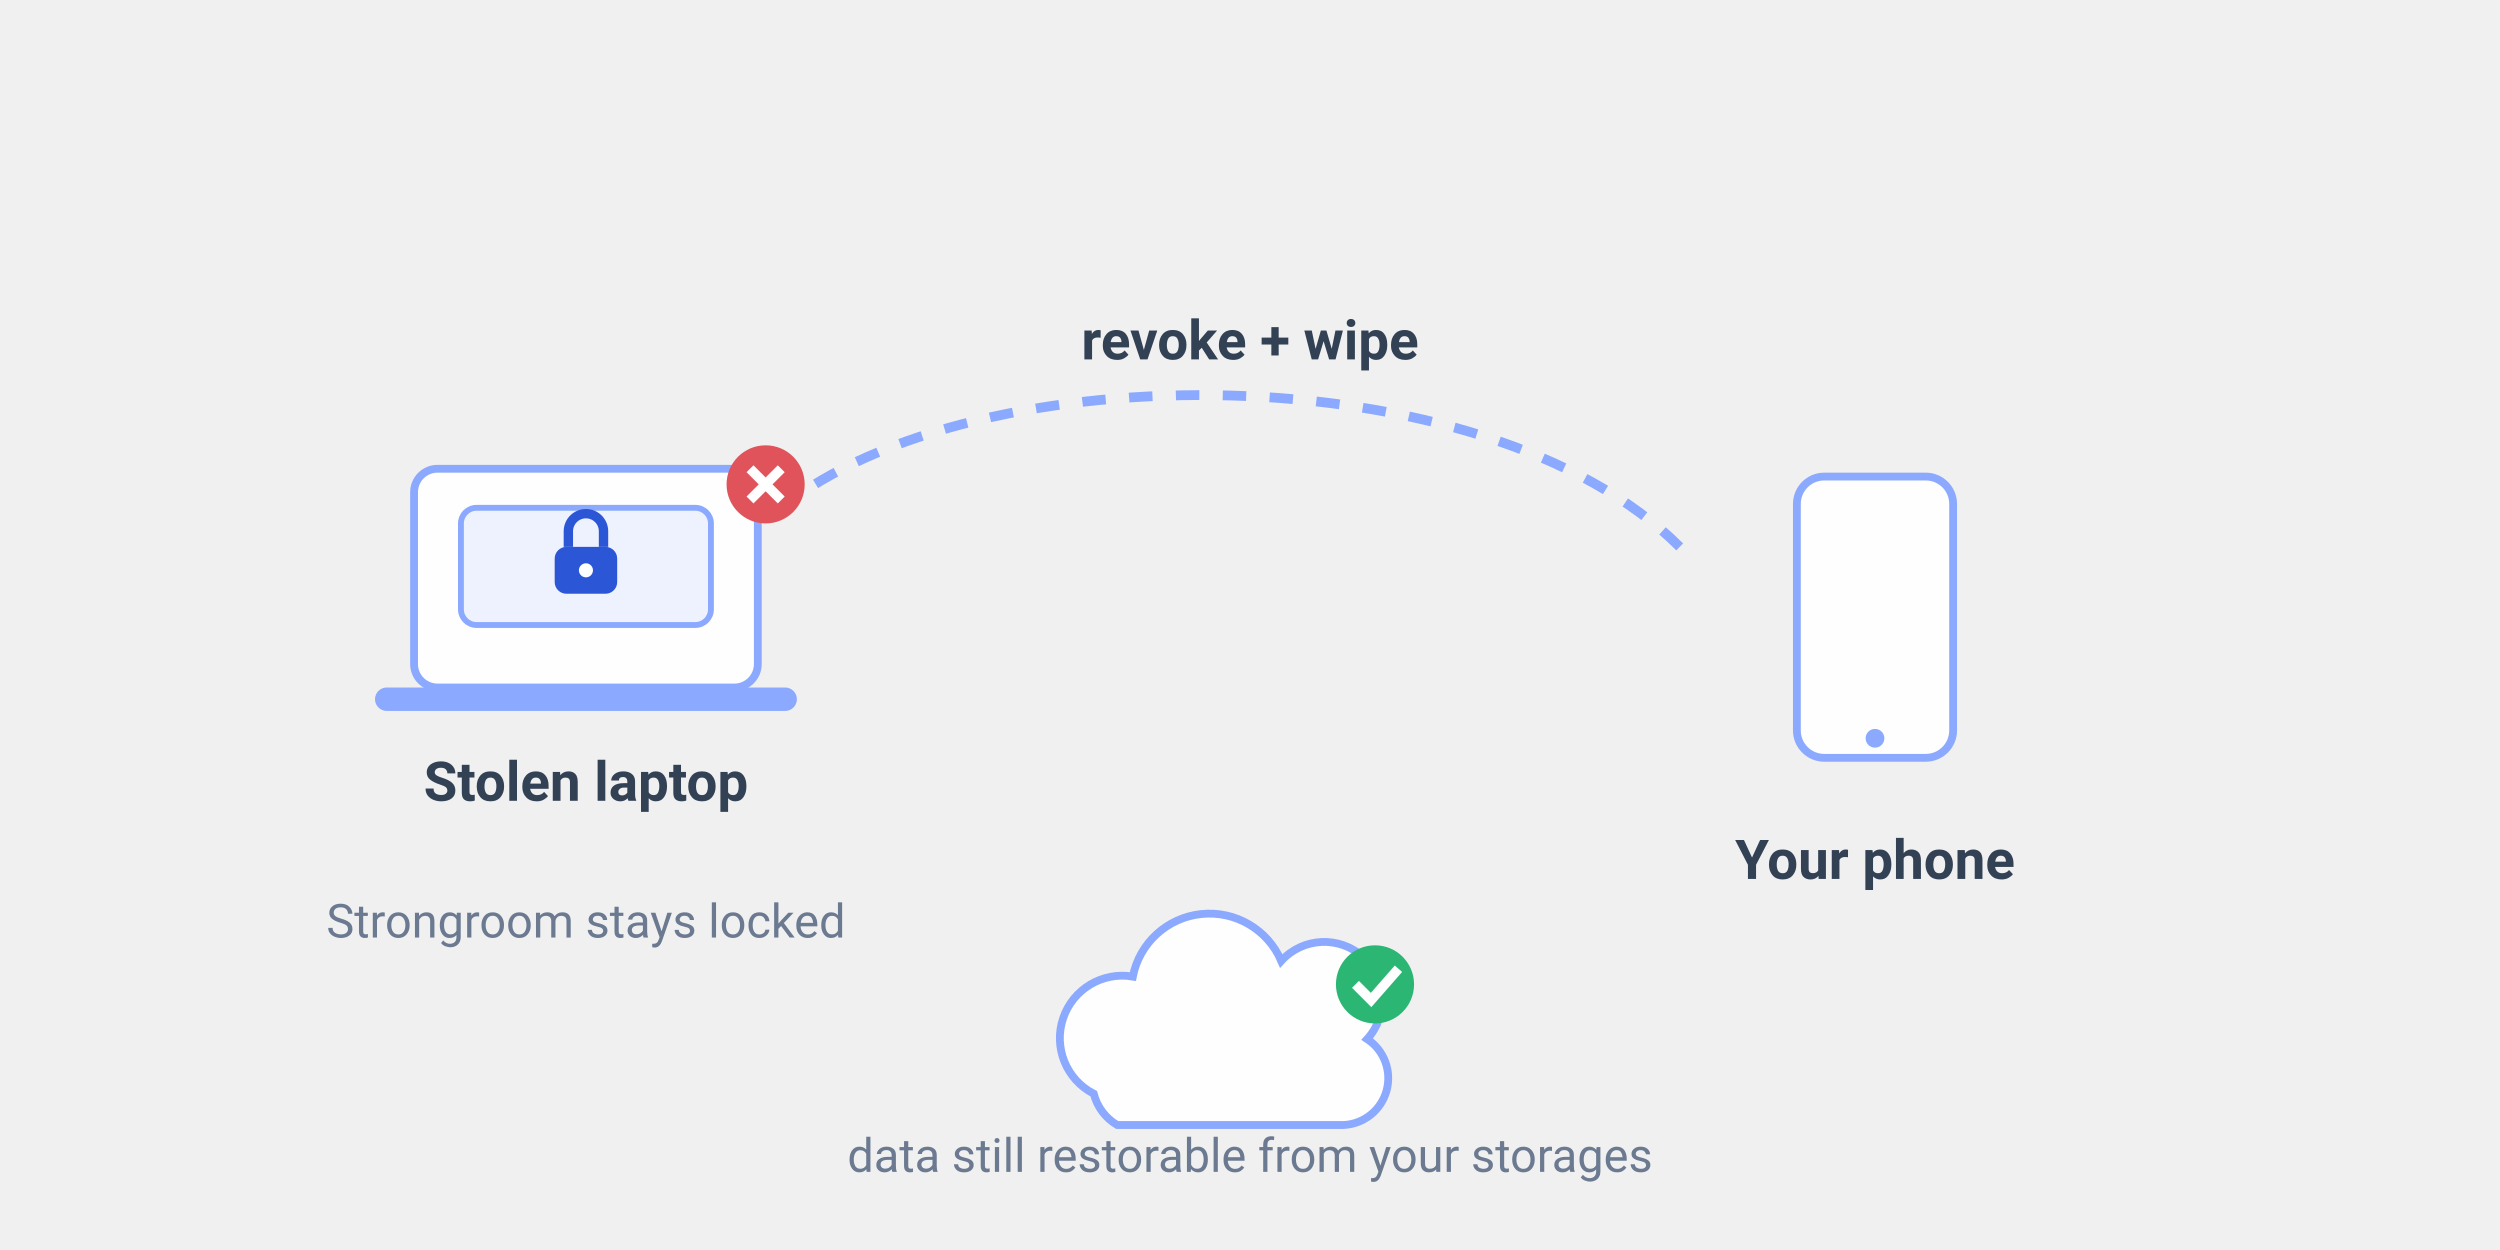
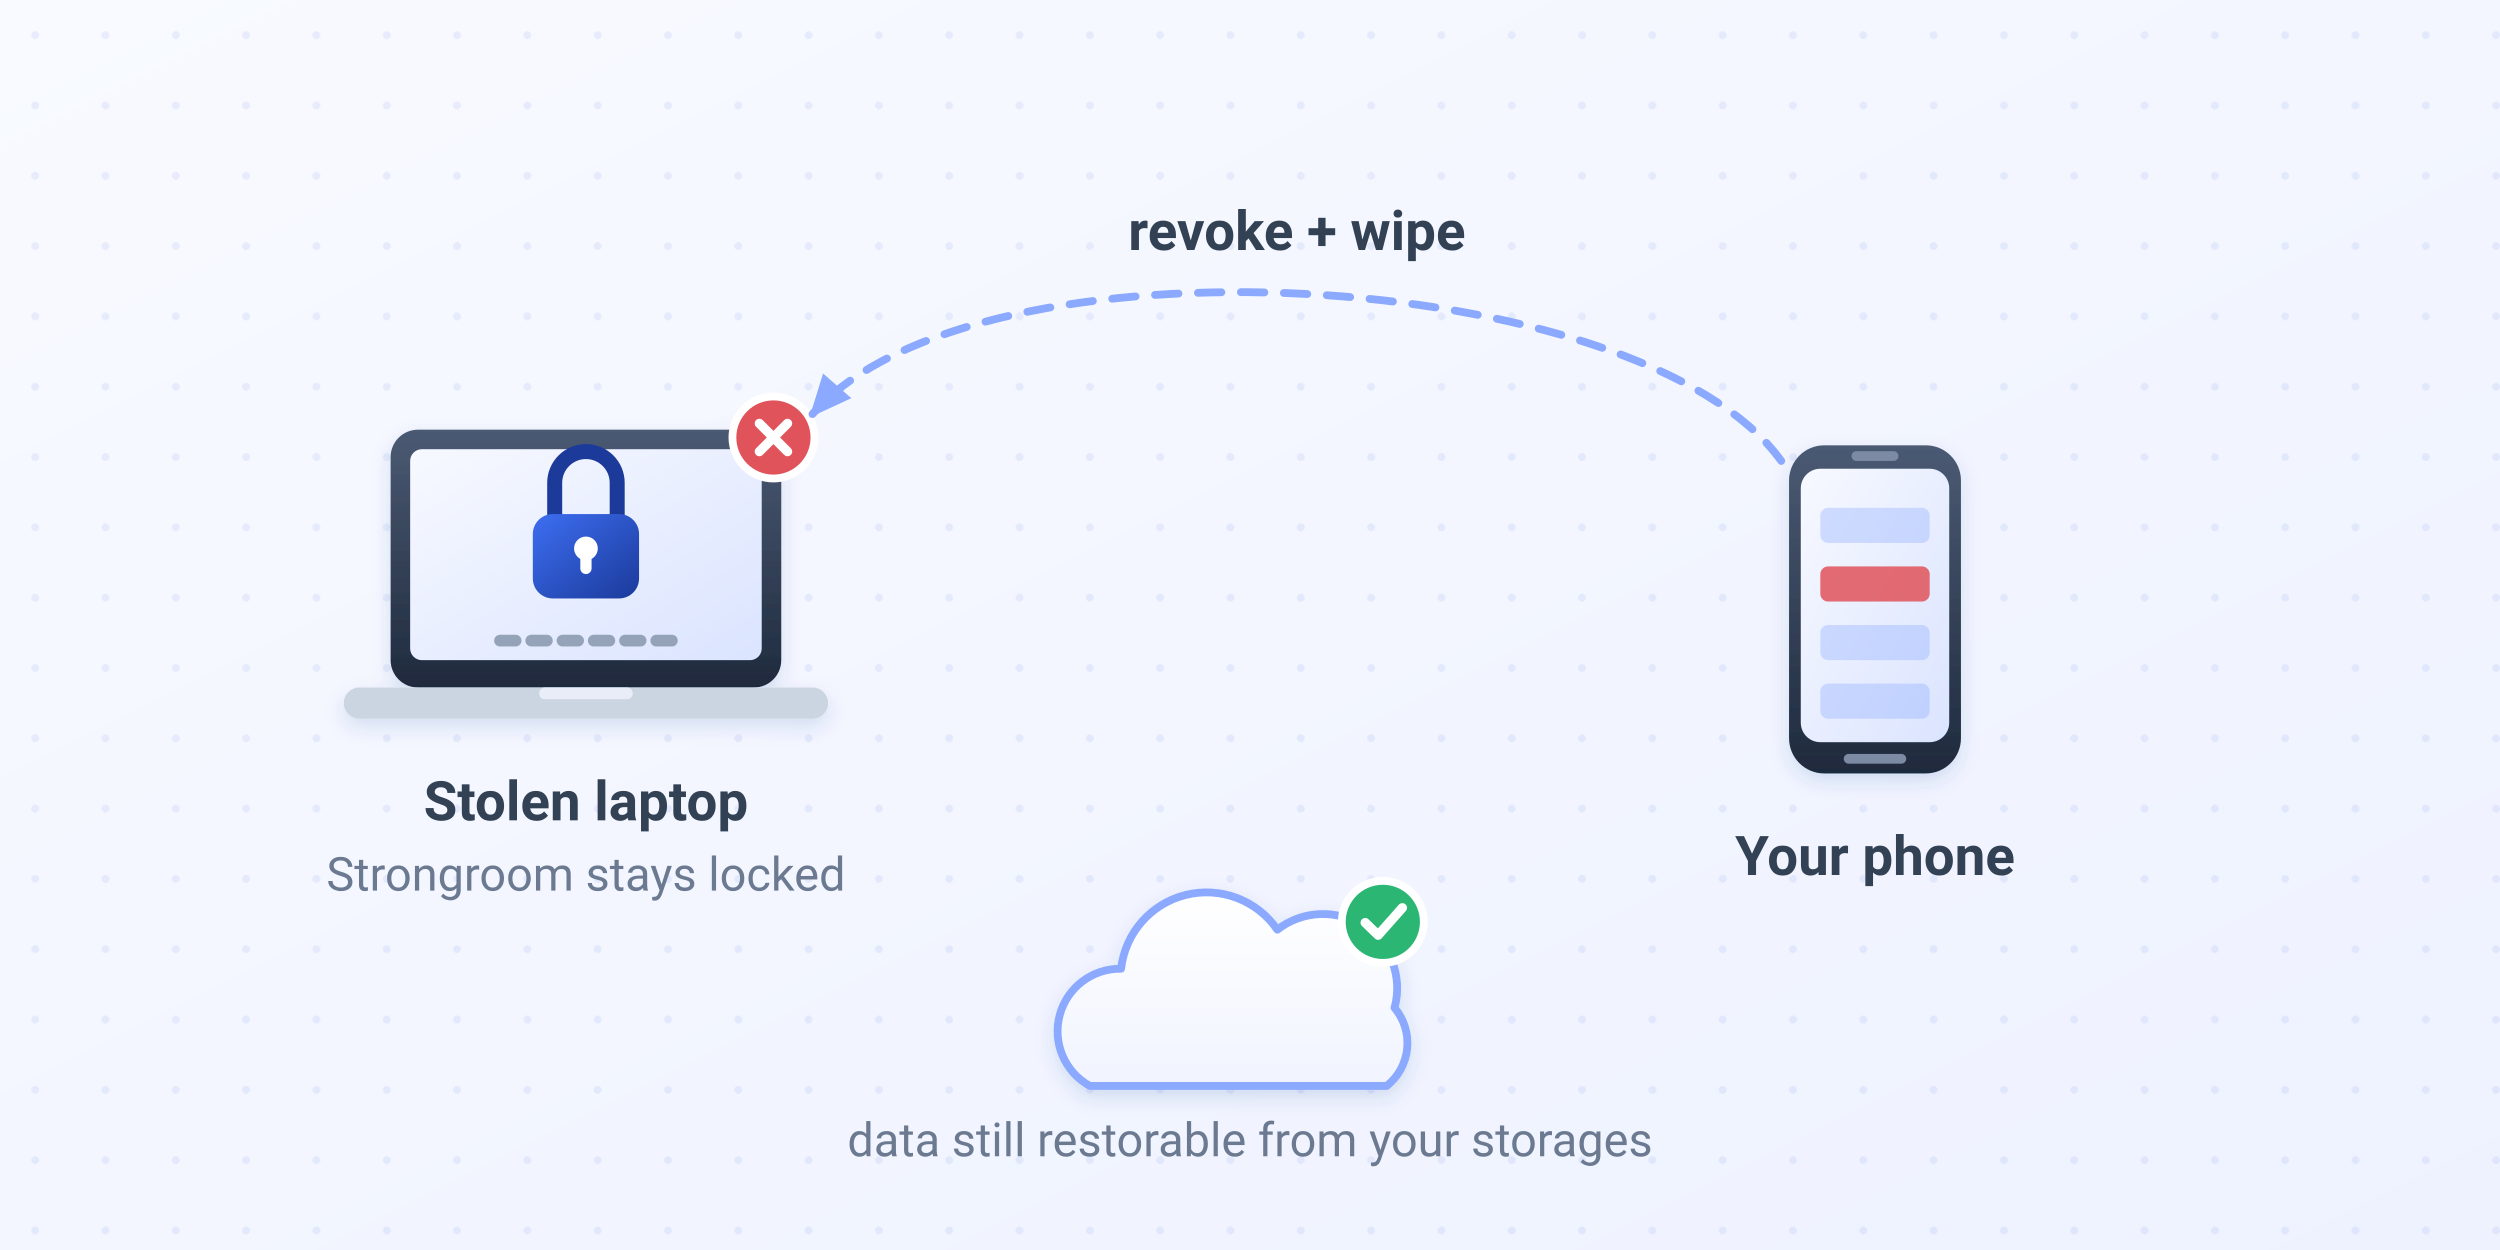
<svg xmlns="http://www.w3.org/2000/svg" viewBox="0 0 640 320" width="640" height="320" role="img" aria-label="A stolen laptop: Strongroom stays locked, the device is revoked and wiped from another device">
  <defs>
+     <linearGradient id="bg" x1="0" y1="0" x2="1" y2="1">
+       <stop offset="0" stop-color="#f8faff" />
+       <stop offset="1" stop-color="#eef2ff" />
+     </linearGradient>
+     <pattern id="dots" width="18" height="18" patternUnits="userSpaceOnUse">
+       <circle cx="9" cy="9" r="1" fill="#2b57d6" fill-opacity=".08" />
+     </pattern>
+     <linearGradient id="pg" x1="0" y1="0" x2="1" y2="1">
+       <stop offset="0" stop-color="#3d6ef2" />
+       <stop offset="1" stop-color="#1b3a9a" />
+     </linearGradient>
+     <linearGradient id="wg" x1="0" y1="0" x2="0" y2="1">
+       <stop offset="0" stop-color="#ffffff" />
+       <stop offset="1" stop-color="#f1f4ff" />
+     </linearGradient>
+     <linearGradient id="sg" x1="0" y1="0" x2="1" y2="1">
+       <stop offset="0" stop-color="#f7f9ff" />
+       <stop offset="1" stop-color="#dbe4ff" />
+     </linearGradient>
+     <linearGradient id="dg" x1="0" y1="0" x2="0" y2="1">
+       <stop offset="0" stop-color="#4b5a73" />
+       <stop offset="1" stop-color="#1f2a3d" />
+     </linearGradient>
+     <filter id="sh" x="-20%" y="-20%" width="140%" height="160%">
+       <feDropShadow dx="0" dy="2" stdDeviation="2.5" flood-color="#1b3a9a" flood-opacity=".14" />
+     </filter>
+     <marker id="ah" viewBox="0 0 10 10" refX="8" refY="5" markerWidth="6" markerHeight="6" orient="auto-start-reverse">
+       <path d="M0 1 L9 5 L0 9 z" fill="#8aa9ff" />
+     </marker>
+     <marker id="ahp" viewBox="0 0 10 10" refX="8" refY="5" markerWidth="6" markerHeight="6" orient="auto-start-reverse">
+       <path d="M0 1 L9 5 L0 9 z" fill="#2b57d6" />
+     </marker>
    <g id="lock">
-       <rect x="-8" y="-2" width="16" height="12" rx="3" fill="#2b57d6" />
-       <path d="M-4.5 -2 V-6 a4.5 4.5 0 0 1 9 0 V-2" fill="none" stroke="#2b57d6" stroke-width="2.4" />
-       <circle cx="0" cy="4" r="1.8" fill="#fff" />
+       <path d="M-5 -1 V-6.5 a5 5 0 0 1 10 0 V-1" fill="none" stroke="#1b3a9a" stroke-width="2.4" stroke-linecap="round" />
+       <rect x="-8.5" y="-1.5" width="17" height="13.5" rx="3.2" fill="url(#pg)" />
+       <circle cy="4" r="1.9" fill="#fff" />
+       <rect x="-.9" y="4.5" width="1.8" height="3.6" rx=".9" fill="#fff" />
    </g>
-     <g id="device">
-       <rect x="-44" y="-30" width="88" height="56" rx="6" fill="#fff" fill-opacity="0.95" stroke="#8aa9ff" stroke-width="2" />
-       <rect x="-54" y="26" width="108" height="6" rx="3" fill="#8aa9ff" />
-     </g>
-     <g id="phone">
-       <rect x="-20" y="-38" width="40" height="72" rx="7" fill="#fff" fill-opacity="0.95" stroke="#8aa9ff" stroke-width="2" />
-       <circle cy="29" r="2.4" fill="#8aa9ff" />
-     </g>
-     <g id="disk">
-       <rect x="-40" y="-16" width="80" height="32" rx="5" fill="#eef2ff" stroke="#8aa9ff" stroke-width="2" />
-       <circle cx="28" cy="0" r="3" fill="#2bb673" />
-     </g>
-     <g id="cloud">
-       <path d="M-40 10 a16 16 0 0 1 10 -30 a20 20 0 0 1 38 -4 a14 14 0 0 1 22 20 a12 12 0 0 1 -6 22 h-58 a13 13 0 0 1 -6 -8z" fill="#fff" fill-opacity="0.95" stroke="#8aa9ff" stroke-width="2" />
-     </g>
-     <g id="house">
-       <path d="M-40 0 L0 -34 L40 0 V36 H-40 Z" fill="#fff" fill-opacity="0.95" stroke="#8aa9ff" stroke-width="2" />
-       <rect x="-10" y="12" width="20" height="24" fill="#8aa9ff" />
-     </g>
-     <g id="file">
-       <path d="M-14 -20 h18 l10 10 v30 h-28 z" fill="#fff" stroke="#8aa9ff" stroke-width="2" />
-       <path d="M4 -20 v10 h10" fill="none" stroke="#8aa9ff" stroke-width="2" />
-     </g>
-     <g id="key">
-       <circle r="7" fill="none" stroke="#2b57d6" stroke-width="3" />
-       <path d="M6 2 L24 2 M18 2 v6 M22 2 v4" stroke="#2b57d6" stroke-width="3" fill="none" />
+     <g id="ok">
+       <circle r="11.5" fill="#fff" />
+       <circle r="9.5" fill="#2bb673" />
+       <path d="M-4.5 .2 L-1.2 3.4 L5 -3.6" stroke="#fff" stroke-width="2.4" fill="none" stroke-linecap="round" stroke-linejoin="round" />
    </g>
    <g id="x">
-       <circle r="10" fill="#e0535a" />
-       <path d="M-4 -4 L4 4 M4 -4 L-4 4" stroke="#fff" stroke-width="2.5" />
+       <circle r="11.5" fill="#fff" />
+       <circle r="9.5" fill="#e0535a" />
+       <path d="M-3.6 -3.6 L3.6 3.6 M3.6 -3.6 L-3.6 3.6" stroke="#fff" stroke-width="2.4" stroke-linecap="round" />
    </g>
-     <g id="ok">
-       <circle r="10" fill="#2bb673" />
-       <path d="M-5 0 L-1 4 L6 -4" stroke="#fff" stroke-width="2.5" fill="none" />
+     <g id="laptop" filter="url(#sh)">
+       <rect x="-50" y="-36" width="100" height="66" rx="7" fill="url(#dg)" />
+       <rect x="-45" y="-31" width="90" height="54" rx="3" fill="url(#sg)" />
+       <rect x="-62" y="30" width="124" height="8" rx="4" fill="#cbd5e1" />
+       <rect x="-12" y="30" width="24" height="3" rx="1.5" fill="#e8edf7" />
+     </g>
+     <g id="phone" filter="url(#sh)">
+       <rect x="-22" y="-42" width="44" height="84" rx="9" fill="url(#dg)" />
+       <rect x="-19" y="-36" width="38" height="70" rx="5" fill="url(#sg)" />
+       <rect x="-6" y="-40.5" width="12" height="2.5" rx="1.25" fill="#7c8aa3" />
+       <rect x="-8" y="37" width="16" height="2.5" rx="1.25" fill="#7c8aa3" />
+     </g>
+     <g id="cloud" filter="url(#sh)">
+       <path transform="translate(-3 10)" d="M-38 16 A16 16 0 0 1 -30 -14 A22 22 0 0 1 10 -24 A19 19 0 0 1 40 -4 A14 14 0 0 1 38 16 Z" fill="url(#wg)" stroke="#8aa9ff" stroke-width="2" stroke-linejoin="round" />
    </g>
  </defs>
-   <style>text{font-family:system-ui, -apple-system, 'Segoe UI', Roboto, Helvetica, Arial, sans-serif} .t{font-size:14px;font-weight:600;fill:#334155} .s{font-size:12px;fill:#6b7a90} .d{stroke:#8aa9ff;stroke-width:2.5;stroke-dasharray:6 6;fill:none} .l{stroke:#8aa9ff;stroke-width:2.5;fill:none}</style>
-   <use href="#device" x="150" y="150" />
-   <text x="150" y="205" text-anchor="middle" class="t">Stolen laptop</text>
-   <rect x="118" y="130" width="64" height="30" rx="4" fill="#eef2ff" stroke="#8aa9ff" stroke-width="1.5" />
-   <use href="#lock" x="150" y="142" />
-   <text x="150" y="240" text-anchor="middle" class="s">Strongroom stays locked</text>
-   <use href="#phone" x="480" y="160" />
-   <text x="480" y="225" text-anchor="middle" class="t">Your phone</text>
-   <path class="d" d="M430 140 C 380 90, 250 90, 200 130" />
-   <text x="320" y="92" text-anchor="middle" class="t">revoke + wipe</text>
-   <use href="#x" x="196" y="124" />
-   <use href="#cloud" x="320" y="270" />
-   <use href="#ok" x="352" y="252" />
-   <text x="320" y="300" text-anchor="middle" class="s">data still restorable from your storages</text>
+   <style>text{font-family:system-ui,-apple-system,'Segoe UI',Roboto,Helvetica,Arial,sans-serif}.t{font-size:14px;font-weight:600;fill:#334155}.s{font-size:12px;fill:#6b7a90}.n{font-size:12px;fill:#334155}.w{font-size:12px;font-weight:600;fill:#fff}.d{stroke:#8aa9ff;stroke-width:2;stroke-dasharray:6 5;fill:none;stroke-linecap:round;marker-end:url(#ah)}.dd{stroke:#8aa9ff;stroke-width:2;stroke-dasharray:6 5;fill:none;stroke-linecap:round;marker-end:url(#ah);marker-start:url(#ah)}.l{stroke:#2b57d6;stroke-width:2;fill:none;stroke-linecap:round;marker-end:url(#ahp);marker-start:url(#ahp)}.tr{stroke:#cbd5e1;stroke-width:2;stroke-dasharray:7 6;fill:none;stroke-linecap:round}.m{text-anchor:middle}.e{text-anchor:end}</style>
+   <rect width="640" height="320" fill="url(#bg)" />
+   <rect width="640" height="320" fill="url(#dots)" />
+   <use href="#laptop" x="150" y="146" />
+   <use href="#lock" transform="translate(150 134) scale(1.6)" />
+   <path d="M128 164 h44" stroke="#94a3b8" stroke-width="3" stroke-linecap="round" stroke-dasharray="4 4" />
+   <use href="#x" x="198" y="112" />
+   <text x="150" y="210" class="t m">Stolen laptop</text>
+   <text x="150" y="228" class="s m">Strongroom stays locked</text>
+   <use href="#phone" x="480" y="156" />
+   <rect x="466" y="130" width="28" height="9" rx="2" fill="#8aa9ff" fill-opacity=".35" />
+   <rect x="466" y="145" width="28" height="9" rx="2" fill="#e0535a" fill-opacity=".85" />
+   <rect x="466" y="160" width="28" height="9" rx="2" fill="#8aa9ff" fill-opacity=".35" />
+   <rect x="466" y="175" width="28" height="9" rx="2" fill="#8aa9ff" fill-opacity=".35" />
+   <text x="480" y="224" class="t m">Your phone</text>
+   <path class="d" d="M456 118 C 420 68, 250 58, 208 106" />
+   <text x="332" y="64" class="t m">revoke + wipe</text>
+   <use href="#cloud" x="320" y="252" />
+   <use href="#ok" x="354" y="236" />
+   <text x="320" y="296" class="s m">data still restorable from your storages</text>
</svg>
